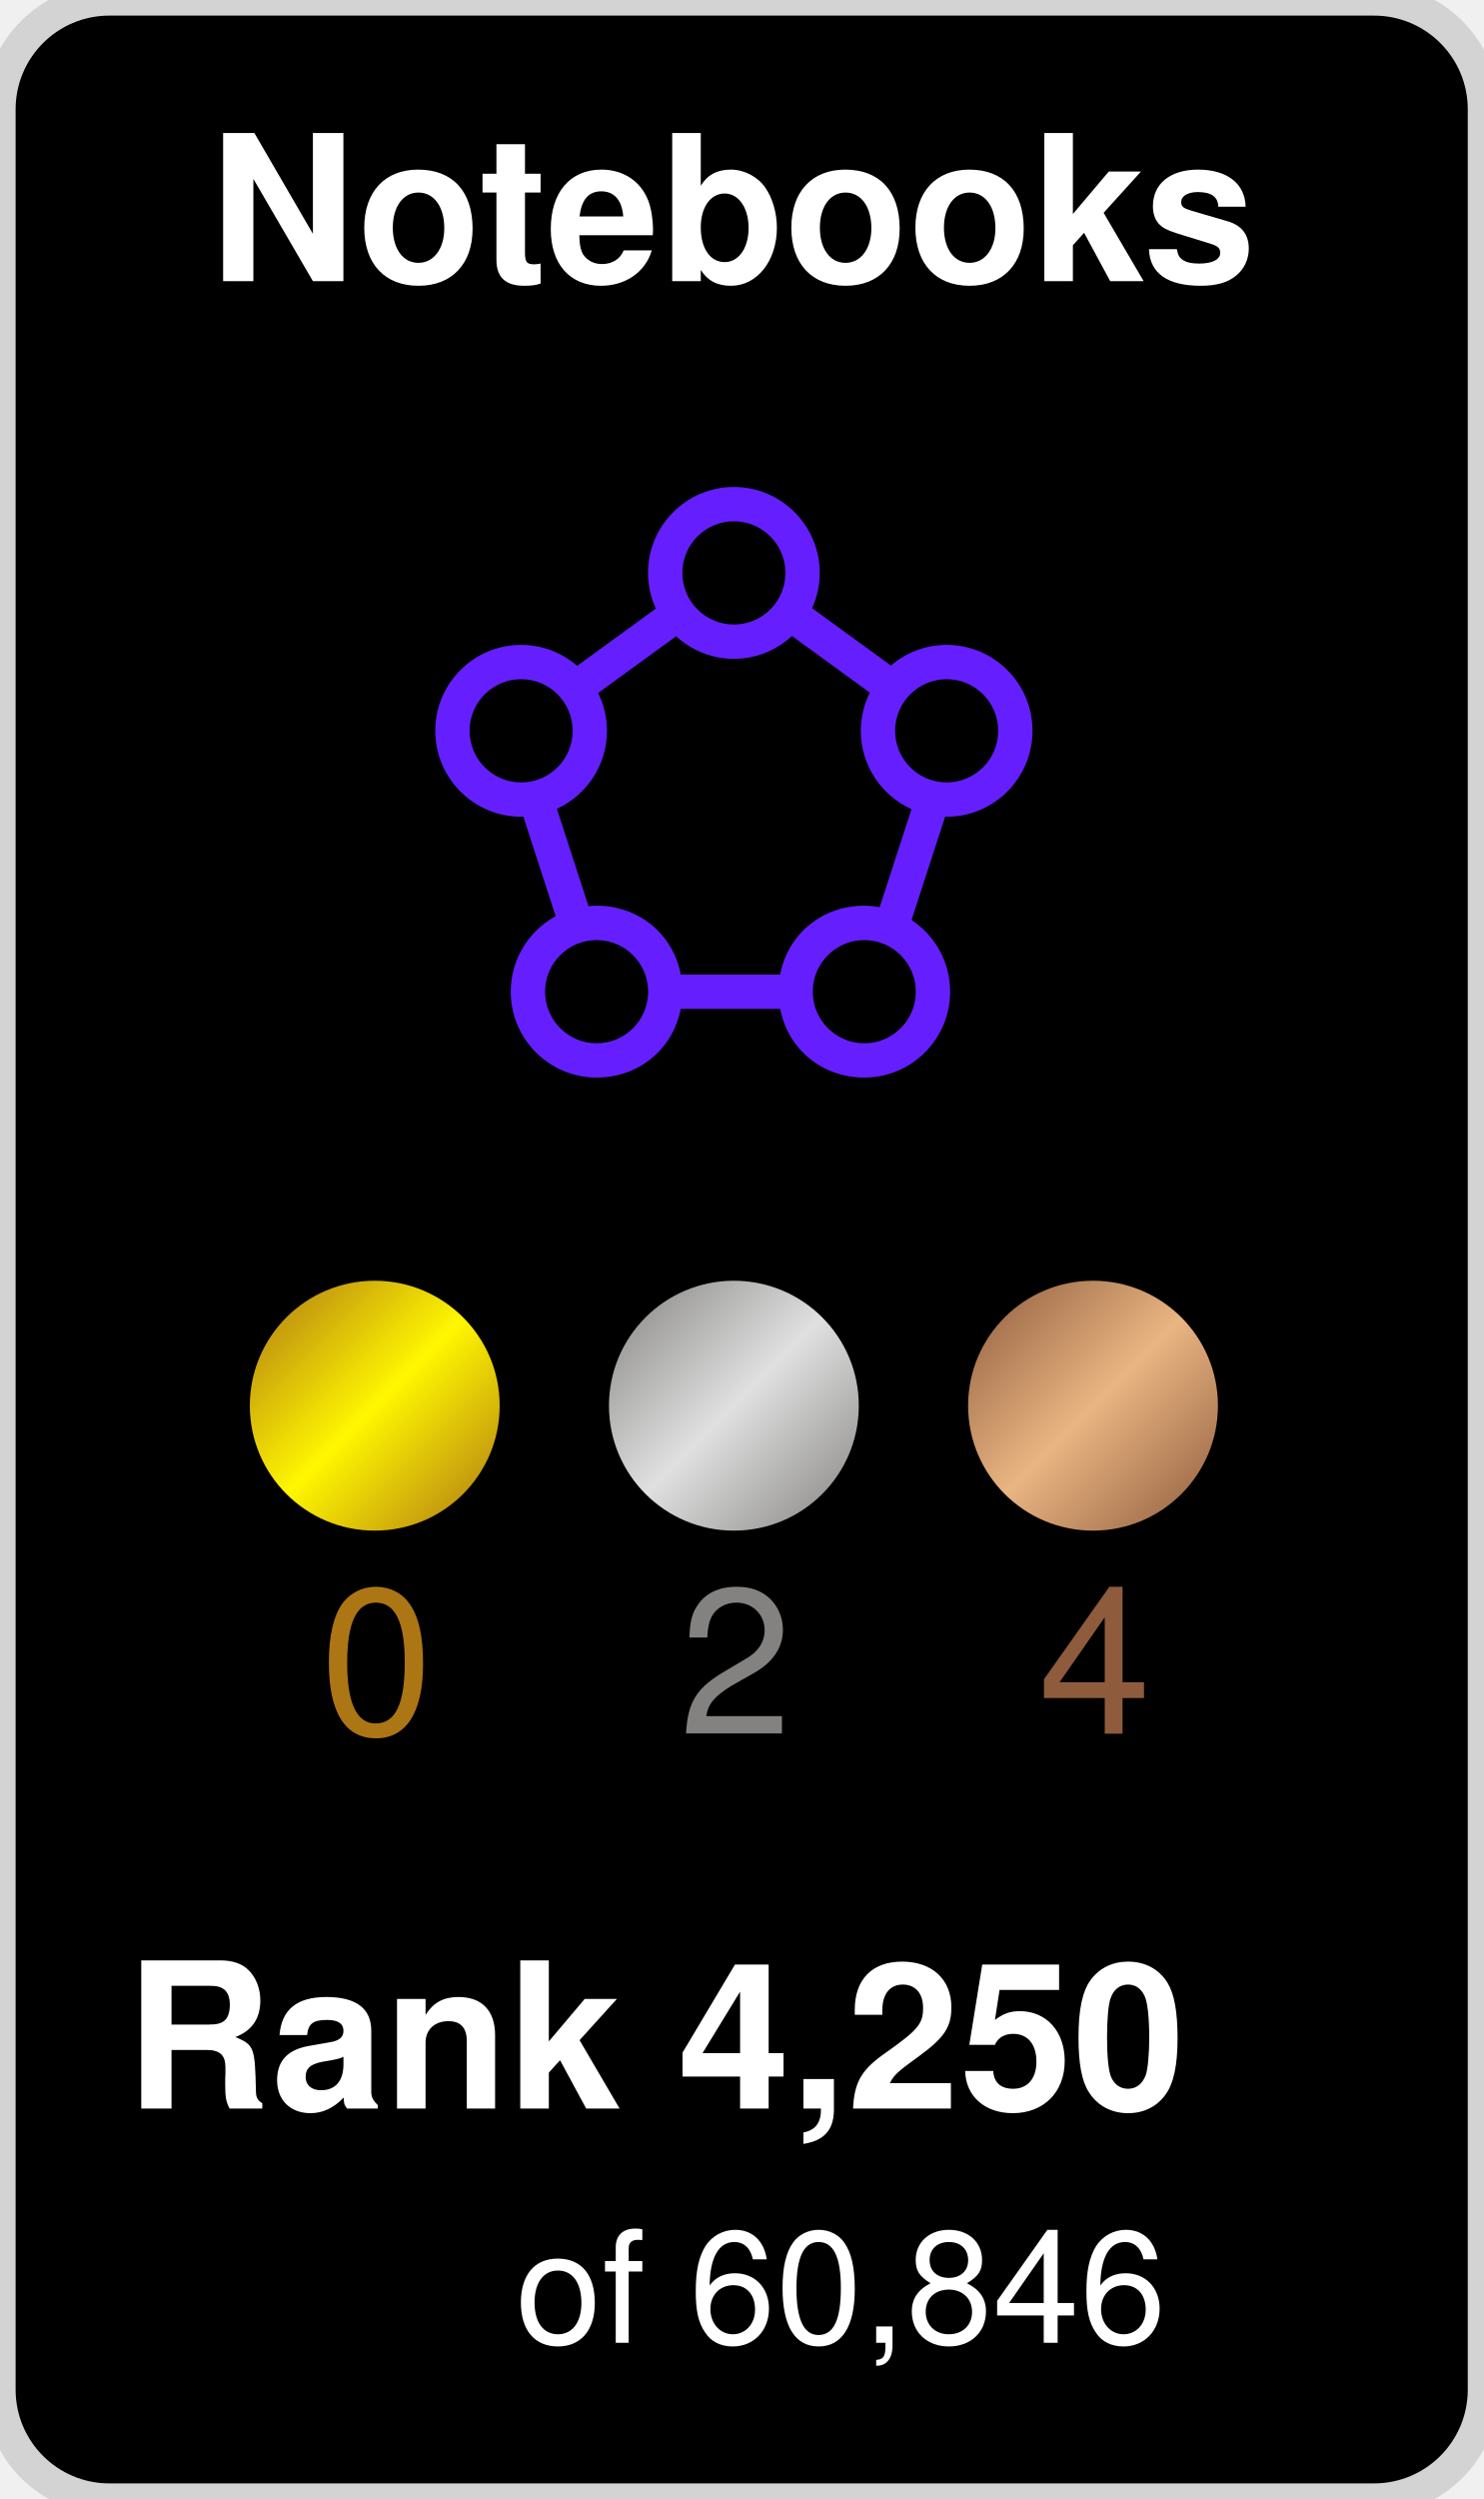
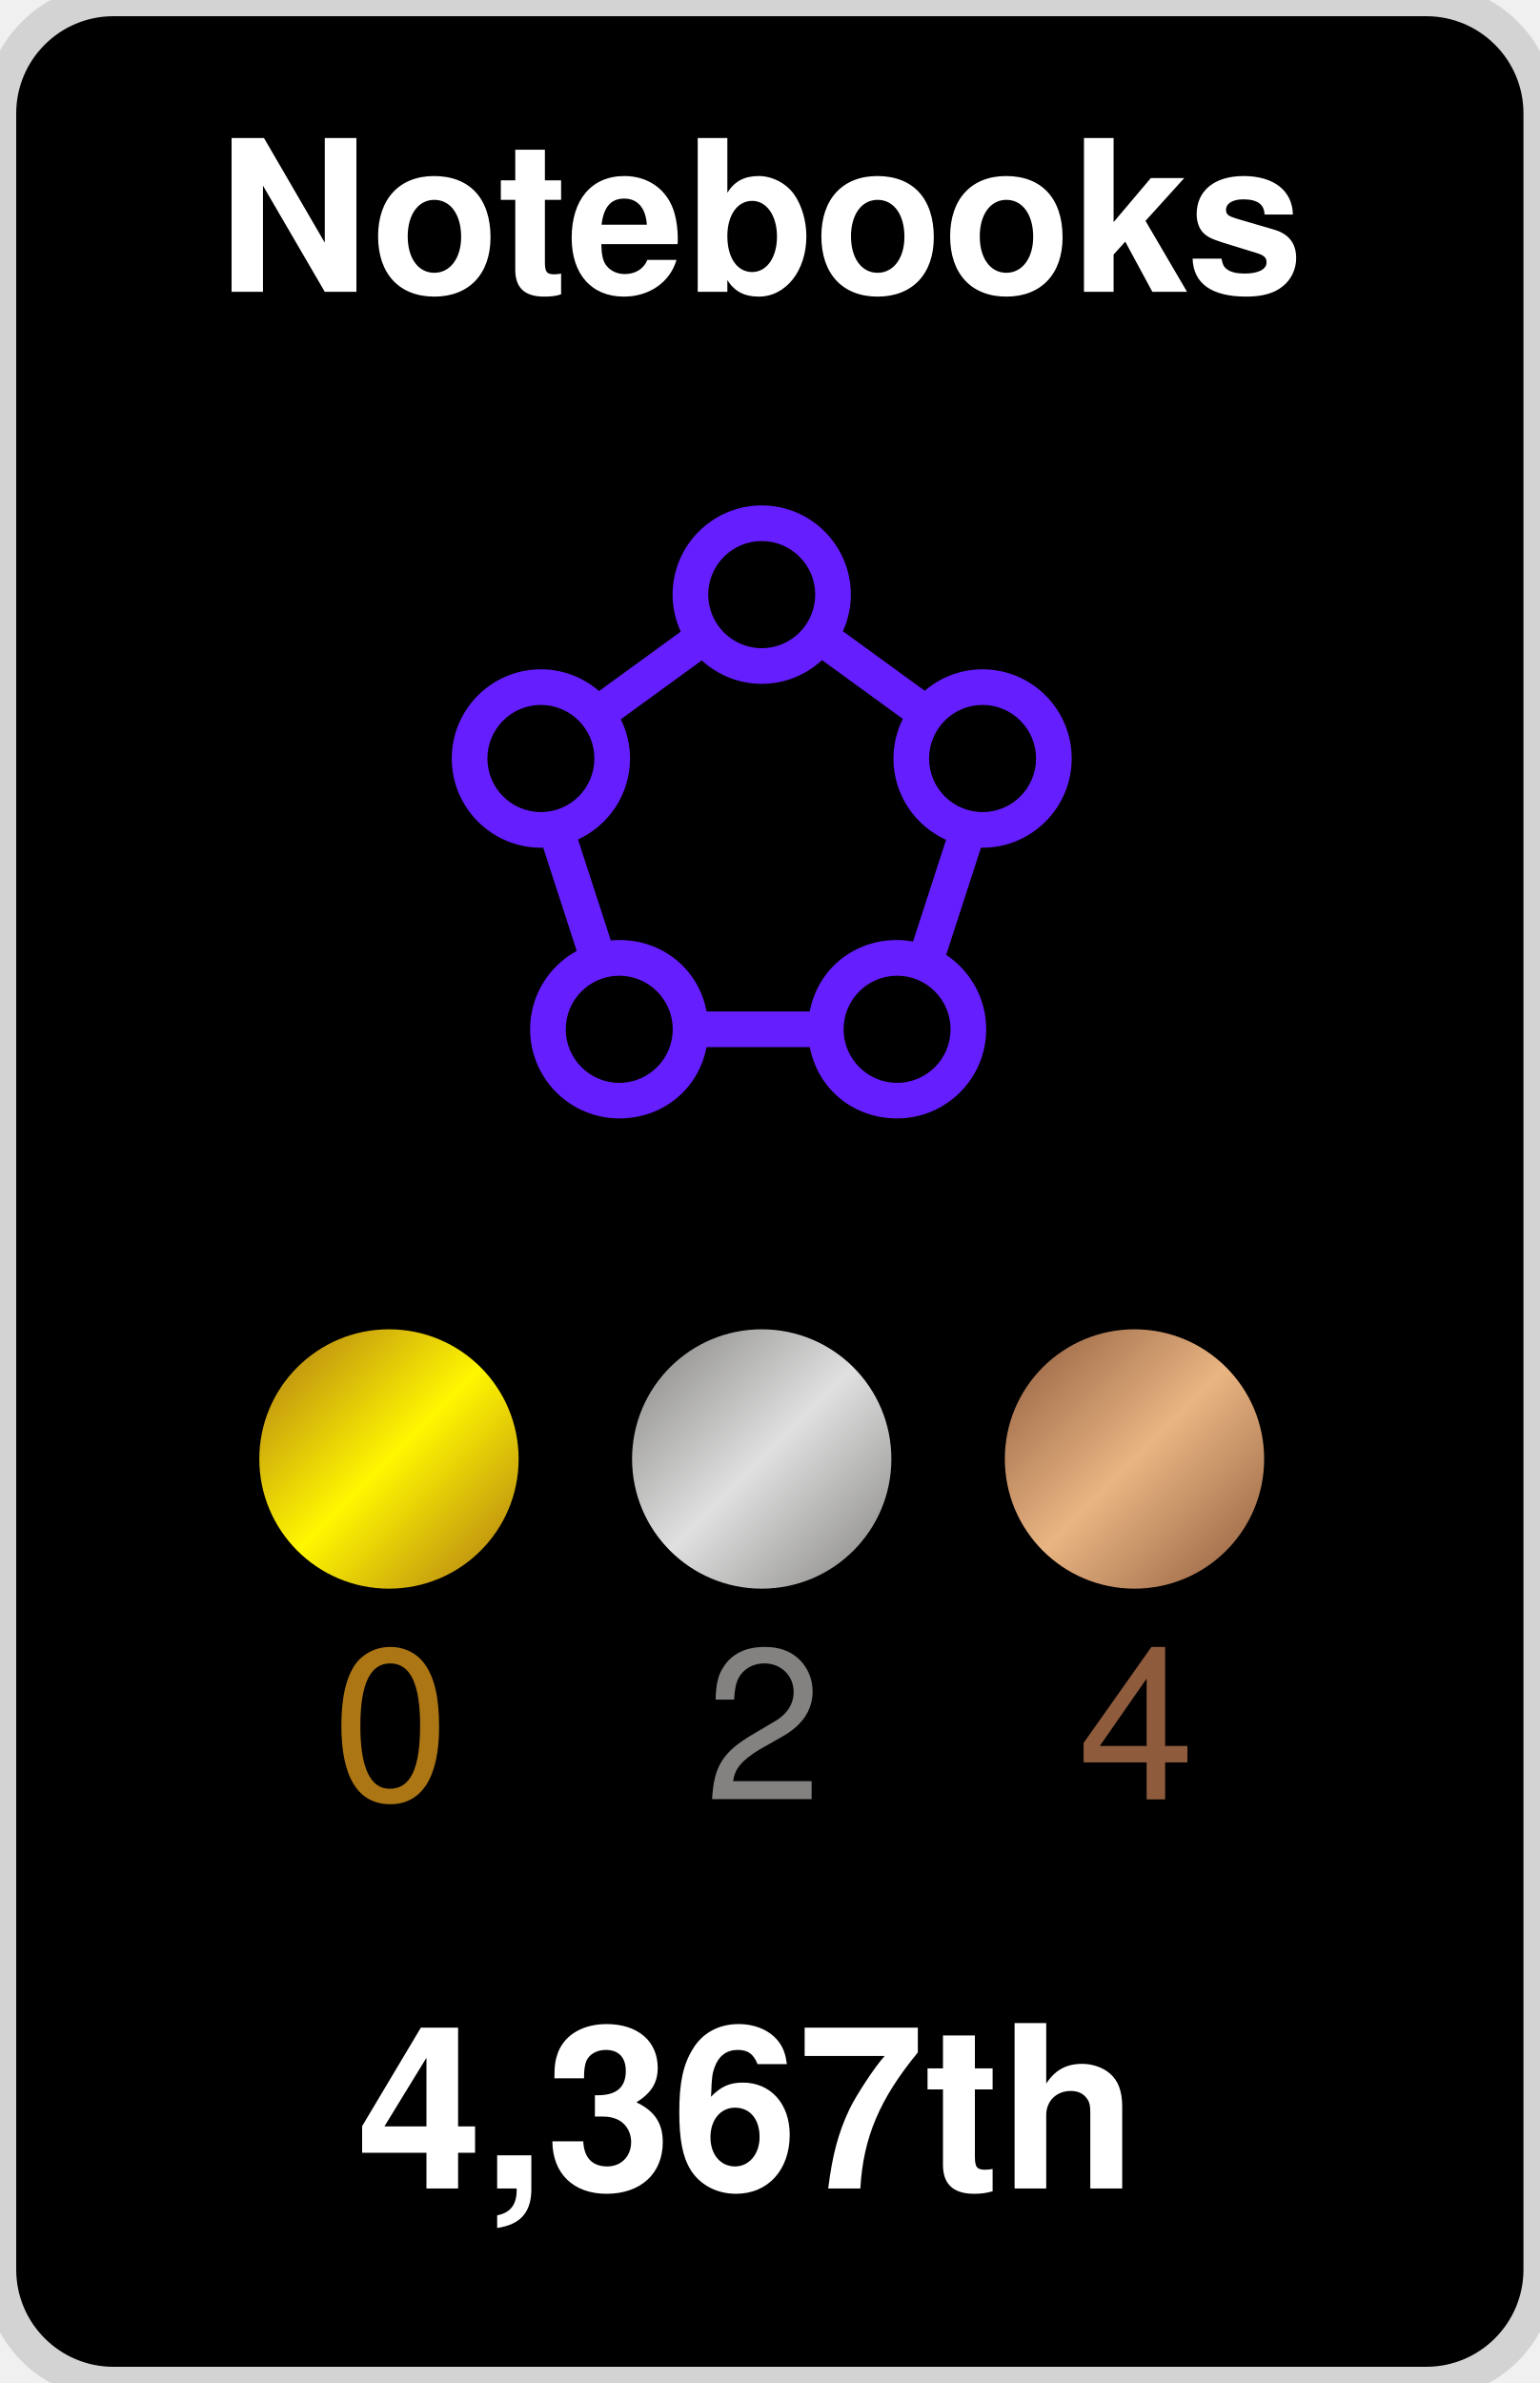
- <svg xmlns="http://www.w3.org/2000/svg" version="1.1" width="95" height="160">
-   <rect width="95" height="160" stroke-width="2" stroke="#d3d3d3" fill="black" rx="7" ry="7" />
+ <svg xmlns="http://www.w3.org/2000/svg" version="1.1" width="95" height="147">
+   <rect width="95" height="147" stroke-width="2" stroke="#d3d3d3" fill="black" rx="7" ry="7" />
  <svg version="1.1" x="27" y="30">
    <svg width="40" height="41" viewBox="0 0 40 41" fill="none">
      <path fill-rule="evenodd" clip-rule="evenodd" d="M29.336 28.084C29.016 28.026 28.688 27.987 28.352 27.987C25.693 27.987 23.47 29.758 22.962 32.395H16.599C16.091 29.758 13.868 27.987 11.209 27.987C11.033 27.987 10.86 27.999 10.688 28.015L8.665 21.785C10.555 20.913 11.873 19.005 11.873 16.79C11.873 15.921 11.665 15.102 11.305 14.37L16.3 10.738C17.278 11.632 18.574 12.183 20 12.183C21.436 12.183 22.74 11.625 23.721 10.72L28.707 14.346C28.34 15.084 28.128 15.912 28.128 16.79C28.128 19.021 29.463 20.942 31.375 21.805L29.336 28.084ZM31.652 33.493C31.652 35.316 30.172 36.798 28.352 36.798C26.532 36.798 25.051 35.316 25.051 33.493C25.051 31.671 26.532 30.189 28.352 30.189C30.172 30.189 31.652 31.671 31.652 33.493V33.493ZM14.51 33.493C14.51 35.316 13.029 36.798 11.209 36.798C9.389 36.798 7.908 35.316 7.908 33.493C7.908 31.671 9.389 30.189 11.209 30.189C13.029 30.189 14.51 31.671 14.51 33.493V33.493ZM9.675 16.79C9.675 18.613 8.194 20.095 6.374 20.095C4.554 20.095 3.073 18.613 3.073 16.79C3.073 14.968 4.554 13.485 6.374 13.485C8.194 13.485 9.675 14.968 9.675 16.79V16.79ZM16.699 6.68C16.699 4.858 18.18 3.376 20 3.376C21.82 3.376 23.301 4.858 23.301 6.68C23.301 8.503 21.82 9.985 20 9.985C18.18 9.985 16.699 8.503 16.699 6.68V6.68ZM33.626 20.095C31.806 20.095 30.326 18.613 30.326 16.79C30.326 14.968 31.806 13.485 33.626 13.485C35.446 13.485 36.927 14.968 36.927 16.79C36.927 18.613 35.446 20.095 33.626 20.095V20.095ZM33.626 11.288C32.265 11.288 31.02 11.788 30.059 12.611L25.009 8.939C25.321 8.249 25.499 7.486 25.499 6.68C25.499 3.646 23.032 1.178 20 1.178C16.968 1.178 14.501 3.646 14.501 6.68C14.501 7.496 14.684 8.267 15.003 8.964L9.962 12.63C8.998 11.796 7.745 11.288 6.374 11.288C3.342 11.288 0.875 13.756 0.875 16.79C0.875 19.824 3.342 22.293 6.374 22.293C6.422 22.293 6.468 22.287 6.516 22.285L8.585 28.659C6.874 29.593 5.71 31.409 5.71 33.493C5.71 36.528 8.177 38.992 11.209 38.992C13.862 38.992 16.082 37.23 16.596 34.593H22.965C23.478 37.23 25.699 38.992 28.352 38.992C31.384 38.992 33.85 36.526 33.85 33.492C33.85 31.577 32.867 29.89 31.38 28.904L33.529 22.287C33.561 22.288 33.593 22.293 33.626 22.293C36.658 22.293 39.125 19.824 39.125 16.79C39.125 13.756 36.658 11.288 33.626 11.288V11.288Z" fill="#651FFF" />
    </svg>
  </svg>
  <defs>
    <linearGradient x1="0%" y1="0%" x2="100%" y2="100%" id="goldGradient">
      <stop stop-color="#ad7615" offset="0" />
      <stop stop-color="#fff700" offset="0.5" />
      <stop stop-color="#ad7615" offset="1" />
      <animate attributeName="x1" from="50%" to="0%" dur="4s" repeatCount="indefinite" />
      <animate attributeName="y1" from="50%" to="0%" dur="4s" repeatCount="indefinite" />
    </linearGradient>
    <linearGradient x1="0%" y1="0%" x2="100%" y2="100%" id="silverGradient">
      <stop stop-color="#838280" offset="0" />
      <stop stop-color="#e0e0e0" offset="0.5" />
      <stop stop-color="#838280" offset="1" />
      <animate attributeName="x1" from="50%" to="0%" dur="4s" repeatCount="indefinite" />
      <animate attributeName="y1" from="50%" to="0%" dur="4s" repeatCount="indefinite" />
    </linearGradient>
    <linearGradient x1="0%" y1="0%" x2="100%" y2="100%" id="bronzeGradient">
      <stop stop-color="#8e5b3d" offset="0" />
      <stop stop-color="#e9b582" offset="0.5" />
      <stop stop-color="#8e5b3d" offset="1" />
      <animate attributeName="x1" from="50%" to="0%" dur="4s" repeatCount="indefinite" />
      <animate attributeName="y1" from="50%" to="0%" dur="4s" repeatCount="indefinite" />
    </linearGradient>
  </defs>
  <circle r="8" cx="24" cy="90" fill="url(#goldGradient)" />
  <circle r="8" cx="47" cy="90" fill="url(#silverGradient)" />
  <circle r="8" cx="70" cy="90" fill="url(#bronzeGradient)" />
  <text x="13.4" y="18" font-family="'Ubuntu','Helvetica', 'Arial', sans-serif" font-weight="bold" font-size="13" fill="white">Notebooks</text>
  <text x="20.5" y="111" font-family="'Ubuntu', 'Helvetica', 'Arial', sans-serif" font-size="13" fill="#AD7615">0</text>
  <text x="43.5" y="111" font-family="'Ubuntu', 'Helvetica', 'Arial', sans-serif" font-size="13" fill="#838280">2</text>
  <text x="66.5" y="111" font-family="'Ubuntu', 'Helvetica', 'Arial', sans-serif" font-size="13" fill="#8E5B3D">4</text>
-   <text x="8" y="135" font-family="'Ubuntu', 'Helvetica', 'Arial', sans-serif" font-weight="bold" font-size="13" fill="white">Rank 4,250</text>
-   <text x="33" y="150" font-family="'Ubuntu', 'Helvetica', 'Arial', sans-serif" font-size="10" fill="white">of 60,846</text>
+   <text x="22" y="135" font-family="'Ubuntu', 'Helvetica', 'Arial', sans-serif" font-weight="bold" font-size="14" fill="white">4,367th</text>
</svg>
